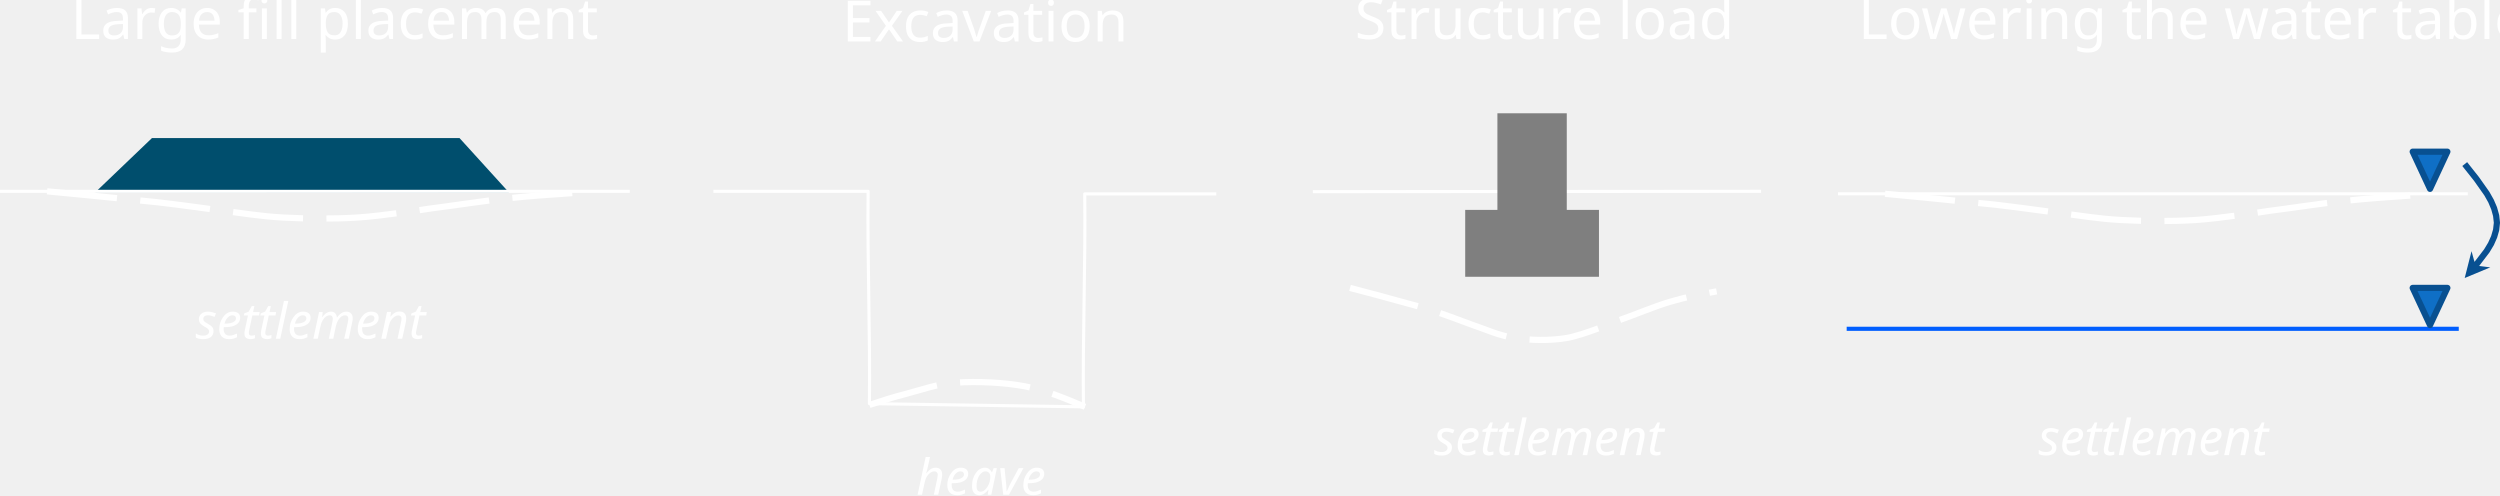
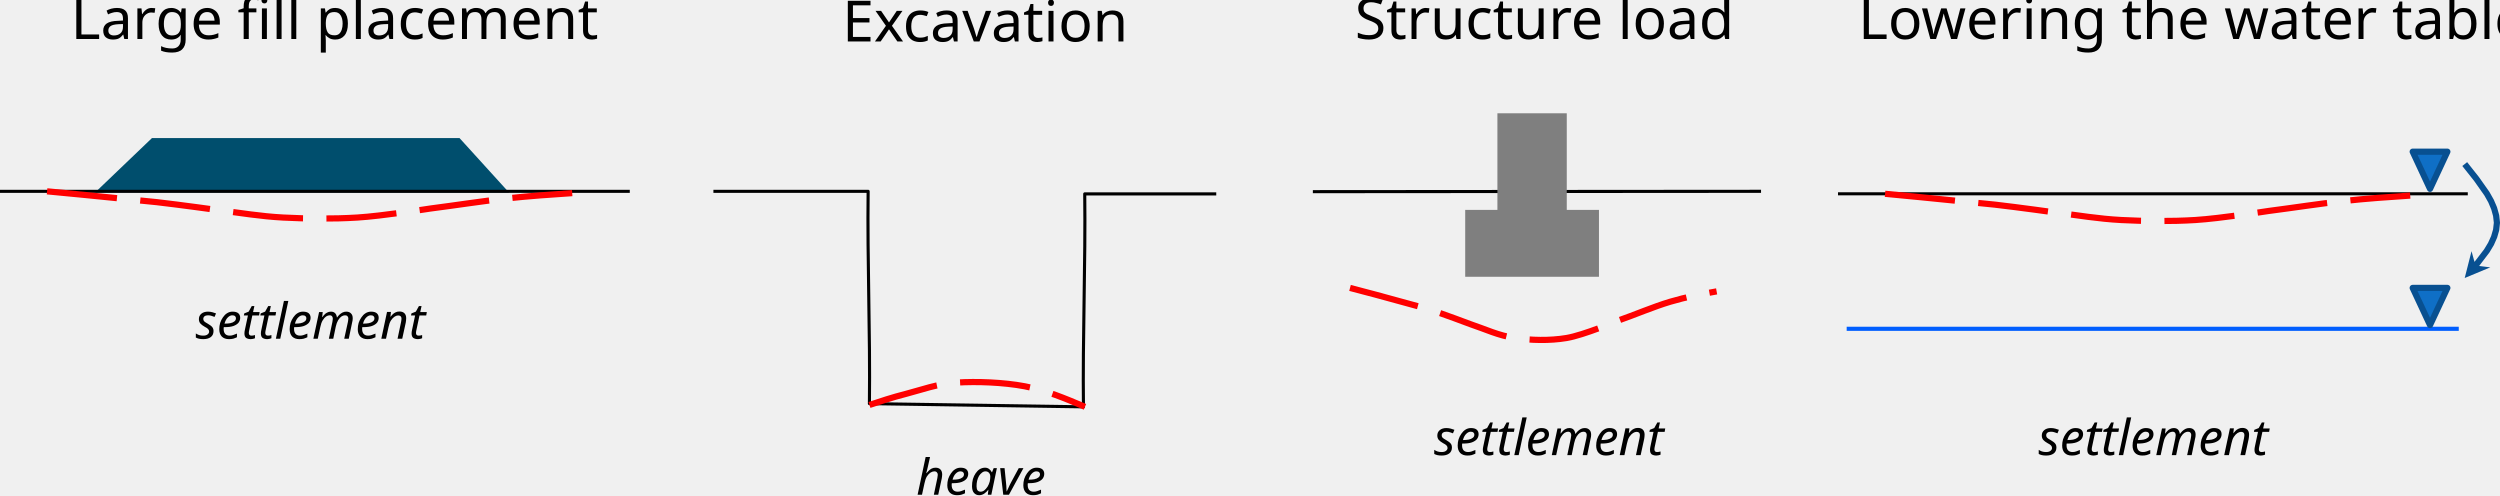
<svg xmlns="http://www.w3.org/2000/svg" width="267.03mm" height="52.895mm" viewBox="0 0 267.03 52.895" version="1.1" id="svg884">
  <defs id="defs881">
    <clipPath id="clip0">
      <rect x="107" y="606" width="1010" height="231" id="rect952" />
    </clipPath>
  </defs>
  <g id="layer1" transform="translate(20.98708,-100.3769)">
    <path d="m -10.801,120.91 6.047,-5.787 H 28.094 l 5.291,5.821 z" fill="#004e6d" fill-rule="evenodd" id="path957" style="stroke-width:0.265" />
-     <path d="M -20.987,120.812 H 46.281" stroke="#f5f5f5" stroke-width="0.331" stroke-linejoin="round" stroke-miterlimit="10" fill="none" fill-rule="evenodd" id="path959" style="stroke:#ffffff" />
-     <path d="m -15.96,120.812 4.014,0.386 7.719,0.773 c 2.401,0.274 6.69,0.869 6.69,0.869 2.247,0.274 4.34,0.644 6.793,0.773 2.453,0.129 5.3,0.161 7.925,0 2.624,-0.161 7.822,-0.966 7.822,-0.966 2.642,-0.338 5.506,-0.789 8.028,-1.063 2.521,-0.274 4.811,-0.427 7.101,-0.58" stroke="#f5f5f5" stroke-width="0.661" stroke-linejoin="round" stroke-miterlimit="10" stroke-dasharray="7.5, 2.5" fill="none" fill-rule="evenodd" id="path961" style="stroke:#ffffff" />
-     <text font-family="Calibri, Calibri_MSFontService, sans-serif" font-style="italic" font-weight="400" font-size="5.292px" id="text963" x="-0.101" y="136.554" style="stroke-width:0.265;fill:#ffffff">settlement</text>
-     <path d="m 55.213,120.812 h 16.526 c -0.092,7.559 0.229,15.118 0.138,22.677 l 22.861,0.342 c -0.092,-7.377 0.23,-15.369 0.138,-22.745 h 14.047" stroke="#f5f5f5" stroke-width="0.331" stroke-linejoin="round" stroke-miterlimit="10" fill="none" fill-rule="evenodd" id="path965" style="stroke:#ffffff" />
-     <path d="m 71.882,143.631 c 1.192,-0.399 2.385,-0.797 3.94,-1.196 1.555,-0.399 3.283,-1.063 5.392,-1.196 2.108,-0.133 4.977,-0.033 7.258,0.399 2.281,0.432 4.355,1.312 6.429,2.192" stroke="#f5f5f5" stroke-width="0.661" stroke-linejoin="round" stroke-miterlimit="10" stroke-dasharray="7.5, 2.5" fill="none" fill-rule="evenodd" id="path967" style="stroke:#ffffff" />
-     <text font-family="Calibri, Calibri_MSFontService, sans-serif" font-style="italic" font-weight="400" font-size="5.292px" id="text973" x="76.881" y="153.223" style="stroke-width:0.265;fill:#ffffff">heave<tspan font-style="normal" font-size="6.085px" x="-13.429" y="104.54" id="tspan969" style="stroke-width:0.07;fill:#ffffff">Large fill placement</tspan>
-       <tspan font-style="normal" font-size="6.085px" x="68.977" y="104.804" id="tspan971" style="stroke-width:0.07;fill:#ffffff">Excavation</tspan>
+     <path d="M -20.987,120.812 H 46.281" stroke="#f5f5f5" stroke-width="0.331" stroke-linejoin="round" stroke-miterlimit="10" fill="none" fill-rule="evenodd" id="path959" style="stroke:#000000" />
+     <path d="m -15.96,120.812 4.014,0.386 7.719,0.773 c 2.401,0.274 6.69,0.869 6.69,0.869 2.247,0.274 4.34,0.644 6.793,0.773 2.453,0.129 5.3,0.161 7.925,0 2.624,-0.161 7.822,-0.966 7.822,-0.966 2.642,-0.338 5.506,-0.789 8.028,-1.063 2.521,-0.274 4.811,-0.427 7.101,-0.58" stroke="#f5f5f5" stroke-width="0.661" stroke-linejoin="round" stroke-miterlimit="10" stroke-dasharray="7.5, 2.5" fill="none" fill-rule="evenodd" id="path961" style="stroke:#ff0000" />
+     <text font-family="Calibri, Calibri_MSFontService, sans-serif" font-style="italic" font-weight="400" font-size="5.292px" id="text963" x="-0.101" y="136.554" style="stroke-width:0.265;fill:#000000">settlement</text>
+     <path d="m 55.213,120.812 h 16.526 c -0.092,7.559 0.229,15.118 0.138,22.677 l 22.861,0.342 c -0.092,-7.377 0.23,-15.369 0.138,-22.745 h 14.047" stroke="#f5f5f5" stroke-width="0.331" stroke-linejoin="round" stroke-miterlimit="10" fill="none" fill-rule="evenodd" id="path965" style="stroke:#000000" />
+     <path d="m 71.882,143.631 c 1.192,-0.399 2.385,-0.797 3.94,-1.196 1.555,-0.399 3.283,-1.063 5.392,-1.196 2.108,-0.133 4.977,-0.033 7.258,0.399 2.281,0.432 4.355,1.312 6.429,2.192" stroke="#f5f5f5" stroke-width="0.661" stroke-linejoin="round" stroke-miterlimit="10" stroke-dasharray="7.5, 2.5" fill="none" fill-rule="evenodd" id="path967" style="stroke:#ff0000" />
+     <text font-family="Calibri, Calibri_MSFontService, sans-serif" font-style="italic" font-weight="400" font-size="5.292px" id="text973" x="76.881" y="153.223" style="stroke-width:0.265;fill:#000000">heave<tspan font-style="normal" font-size="6.085px" x="-13.429" y="104.54" id="tspan969" style="stroke-width:0.07;fill:#000000">Large fill placement</tspan>
+       <tspan font-style="normal" font-size="6.085px" x="68.977" y="104.804" id="tspan971" style="stroke-width:0.07;fill:#000000">Excavation</tspan>
    </text>
-     <path d="m 119.242,120.848 47.871,-0.037" stroke="#f5f5f5" stroke-width="0.331" stroke-linejoin="round" stroke-miterlimit="10" fill="none" fill-rule="evenodd" id="path975" style="stroke:#ffffff" />
-     <path d="m 123.211,131.13 2.802,0.738 5.389,1.475 c 1.676,0.523 4.67,1.66 4.67,1.66 1.569,0.523 3.03,1.23 4.742,1.476 1.712,0.246 3.7,0.307 5.532,0 1.832,-0.307 5.461,-1.844 5.461,-1.844 1.844,-0.645 3.844,-1.506 5.604,-2.029 1.761,-0.523 3.359,-0.814 4.958,-1.106" stroke="#f5f5f5" stroke-width="0.661" stroke-linejoin="round" stroke-miterlimit="10" stroke-dasharray="7.5, 2.5" fill="none" fill-rule="evenodd" id="path977" style="stroke:#ffffff" />
+     <path d="m 119.242,120.848 47.871,-0.037" stroke="#f5f5f5" stroke-width="0.331" stroke-linejoin="round" stroke-miterlimit="10" fill="none" fill-rule="evenodd" id="path975" style="stroke:#000000" />
+     <path d="m 123.211,131.13 2.802,0.738 5.389,1.475 c 1.676,0.523 4.67,1.66 4.67,1.66 1.569,0.523 3.03,1.23 4.742,1.476 1.712,0.246 3.7,0.307 5.532,0 1.832,-0.307 5.461,-1.844 5.461,-1.844 1.844,-0.645 3.844,-1.506 5.604,-2.029 1.761,-0.523 3.359,-0.814 4.958,-1.106" stroke="#f5f5f5" stroke-width="0.661" stroke-linejoin="round" stroke-miterlimit="10" stroke-dasharray="7.5, 2.5" fill="none" fill-rule="evenodd" id="path977" style="stroke:#ff0000" />
    <rect x="138.954" y="112.477" width="7.408" height="14.287" fill="#7f7f7f" id="rect979" style="stroke-width:0.265" />
    <rect x="135.514" y="122.796" width="14.287" height="7.144" fill="#7f7f7f" id="rect981" style="stroke-width:0.265" />
-     <text font-family="Calibri, Calibri_MSFontService, sans-serif" font-style="italic" font-weight="400" font-size="5.292px" id="text985" x="132.176" y="148.99" style="stroke-width:0.265;fill:#ffffff">settlement<tspan font-style="normal" font-size="6.085px" x="123.731" y="104.54" id="tspan983" style="stroke-width:0.07;fill:#ffffff">Structure load</tspan>
+     <text font-family="Calibri, Calibri_MSFontService, sans-serif" font-style="italic" font-weight="400" font-size="5.292px" id="text985" x="132.176" y="148.99" style="stroke-width:0.265;fill:#000000">settlement<tspan font-style="normal" font-size="6.085px" x="123.731" y="104.54" id="tspan983" style="stroke-width:0.07;fill:#000000">Structure load</tspan>
    </text>
-     <path d="m 175.334,121.076 h 67.268" stroke="#f5f5f5" stroke-width="0.331" stroke-linejoin="round" stroke-miterlimit="10" fill="none" fill-rule="evenodd" id="path987" style="stroke:#ffffff" />
-     <path d="m 180.361,121.076 4.014,0.386 7.719,0.773 c 2.401,0.274 6.69,0.869 6.69,0.869 2.247,0.274 4.34,0.644 6.793,0.773 2.453,0.129 5.3,0.161 7.925,0 2.623,-0.161 7.822,-0.966 7.822,-0.966 2.641,-0.338 5.506,-0.789 8.027,-1.063 2.521,-0.274 4.81,-0.427 7.101,-0.58" stroke="#f5f5f5" stroke-width="0.661" stroke-linejoin="round" stroke-miterlimit="10" stroke-dasharray="7.5, 2.5" fill="none" fill-rule="evenodd" id="path989" style="stroke:#ffffff" />
-     <text font-family="Calibri, Calibri_MSFontService, sans-serif" font-style="italic" font-weight="400" font-size="5.292px" id="text991" x="196.741" y="148.99" style="stroke-width:0.265;fill:#ffffff">settlement</text>
-     <text font-family="Calibri, Calibri_MSFontService, sans-serif" font-weight="400" font-size="6.085px" id="text993" x="177.493" y="104.54" style="stroke-width:0.265;fill:#ffffff">Lowering the water table</text>
+     <path d="m 175.334,121.076 h 67.268" stroke="#f5f5f5" stroke-width="0.331" stroke-linejoin="round" stroke-miterlimit="10" fill="none" fill-rule="evenodd" id="path987" style="stroke:#000000" />
+     <path d="m 180.361,121.076 4.014,0.386 7.719,0.773 c 2.401,0.274 6.69,0.869 6.69,0.869 2.247,0.274 4.34,0.644 6.793,0.773 2.453,0.129 5.3,0.161 7.925,0 2.623,-0.161 7.822,-0.966 7.822,-0.966 2.641,-0.338 5.506,-0.789 8.027,-1.063 2.521,-0.274 4.81,-0.427 7.101,-0.58" stroke="#f5f5f5" stroke-width="0.661" stroke-linejoin="round" stroke-miterlimit="10" stroke-dasharray="7.5, 2.5" fill="none" fill-rule="evenodd" id="path989" style="stroke:#ff0000" />
+     <text font-family="Calibri, Calibri_MSFontService, sans-serif" font-style="italic" font-weight="400" font-size="5.292px" id="text991" x="196.741" y="148.99" style="stroke-width:0.265;fill:#000000">settlement</text>
+     <text font-family="Calibri, Calibri_MSFontService, sans-serif" font-weight="400" font-size="6.085px" id="text993" x="177.493" y="104.54" style="stroke-width:0.265;fill:#000000">Lowering the water table</text>
    <path d="m 240.421,116.578 -1.852,3.969 -1.852,-3.969 z" stroke="#085091" stroke-width="0.661" stroke-linejoin="round" stroke-miterlimit="10" fill="#0f6fc6" fill-rule="evenodd" id="path995" />
    <path d="m 176.26,135.496 h 65.379" stroke="#005eff" stroke-width="0.441" stroke-linejoin="round" stroke-miterlimit="10" fill="none" fill-rule="evenodd" id="path997" />
    <path d="m 240.421,131.13 -1.852,3.969 -1.852,-3.969 z" stroke="#085091" stroke-width="0.661" stroke-linejoin="round" stroke-miterlimit="10" fill="#0f6fc6" fill-rule="evenodd" id="path999" />
    <path d="m 242.533,117.696 1.257,1.587 1.119,1.586 0.463,0.822 0.349,0.81 0.228,0.818 c 0.005,0.017 0.008,0.035 0.011,0.052 l 0.082,0.761 c 0.003,0.024 0.003,0.048 0,0.072 l -0.082,0.761 c -0.003,0.019 -0.005,0.038 -0.011,0.056 l -0.214,0.744 -0.347,0.787 -0.466,0.78 -1.13,1.485 -0.116,0.136 -0.5,-0.432 0.093,-0.105 1.087,-1.425 0.426,-0.708 0.315,-0.702 0.217,-0.744 -0.013,0.056 0.085,-0.761 v 0.072 l -0.085,-0.761 0.011,0.052 -0.201,-0.736 -0.312,-0.745 -0.429,-0.765 -1.098,-1.556 -1.257,-1.587 z m 0.894,11.041 1.577,0.197 -2.731,1.138 0.728,-2.867 z" fill="#085091" id="path1001" style="stroke-width:0.265" />
  </g>
</svg>
